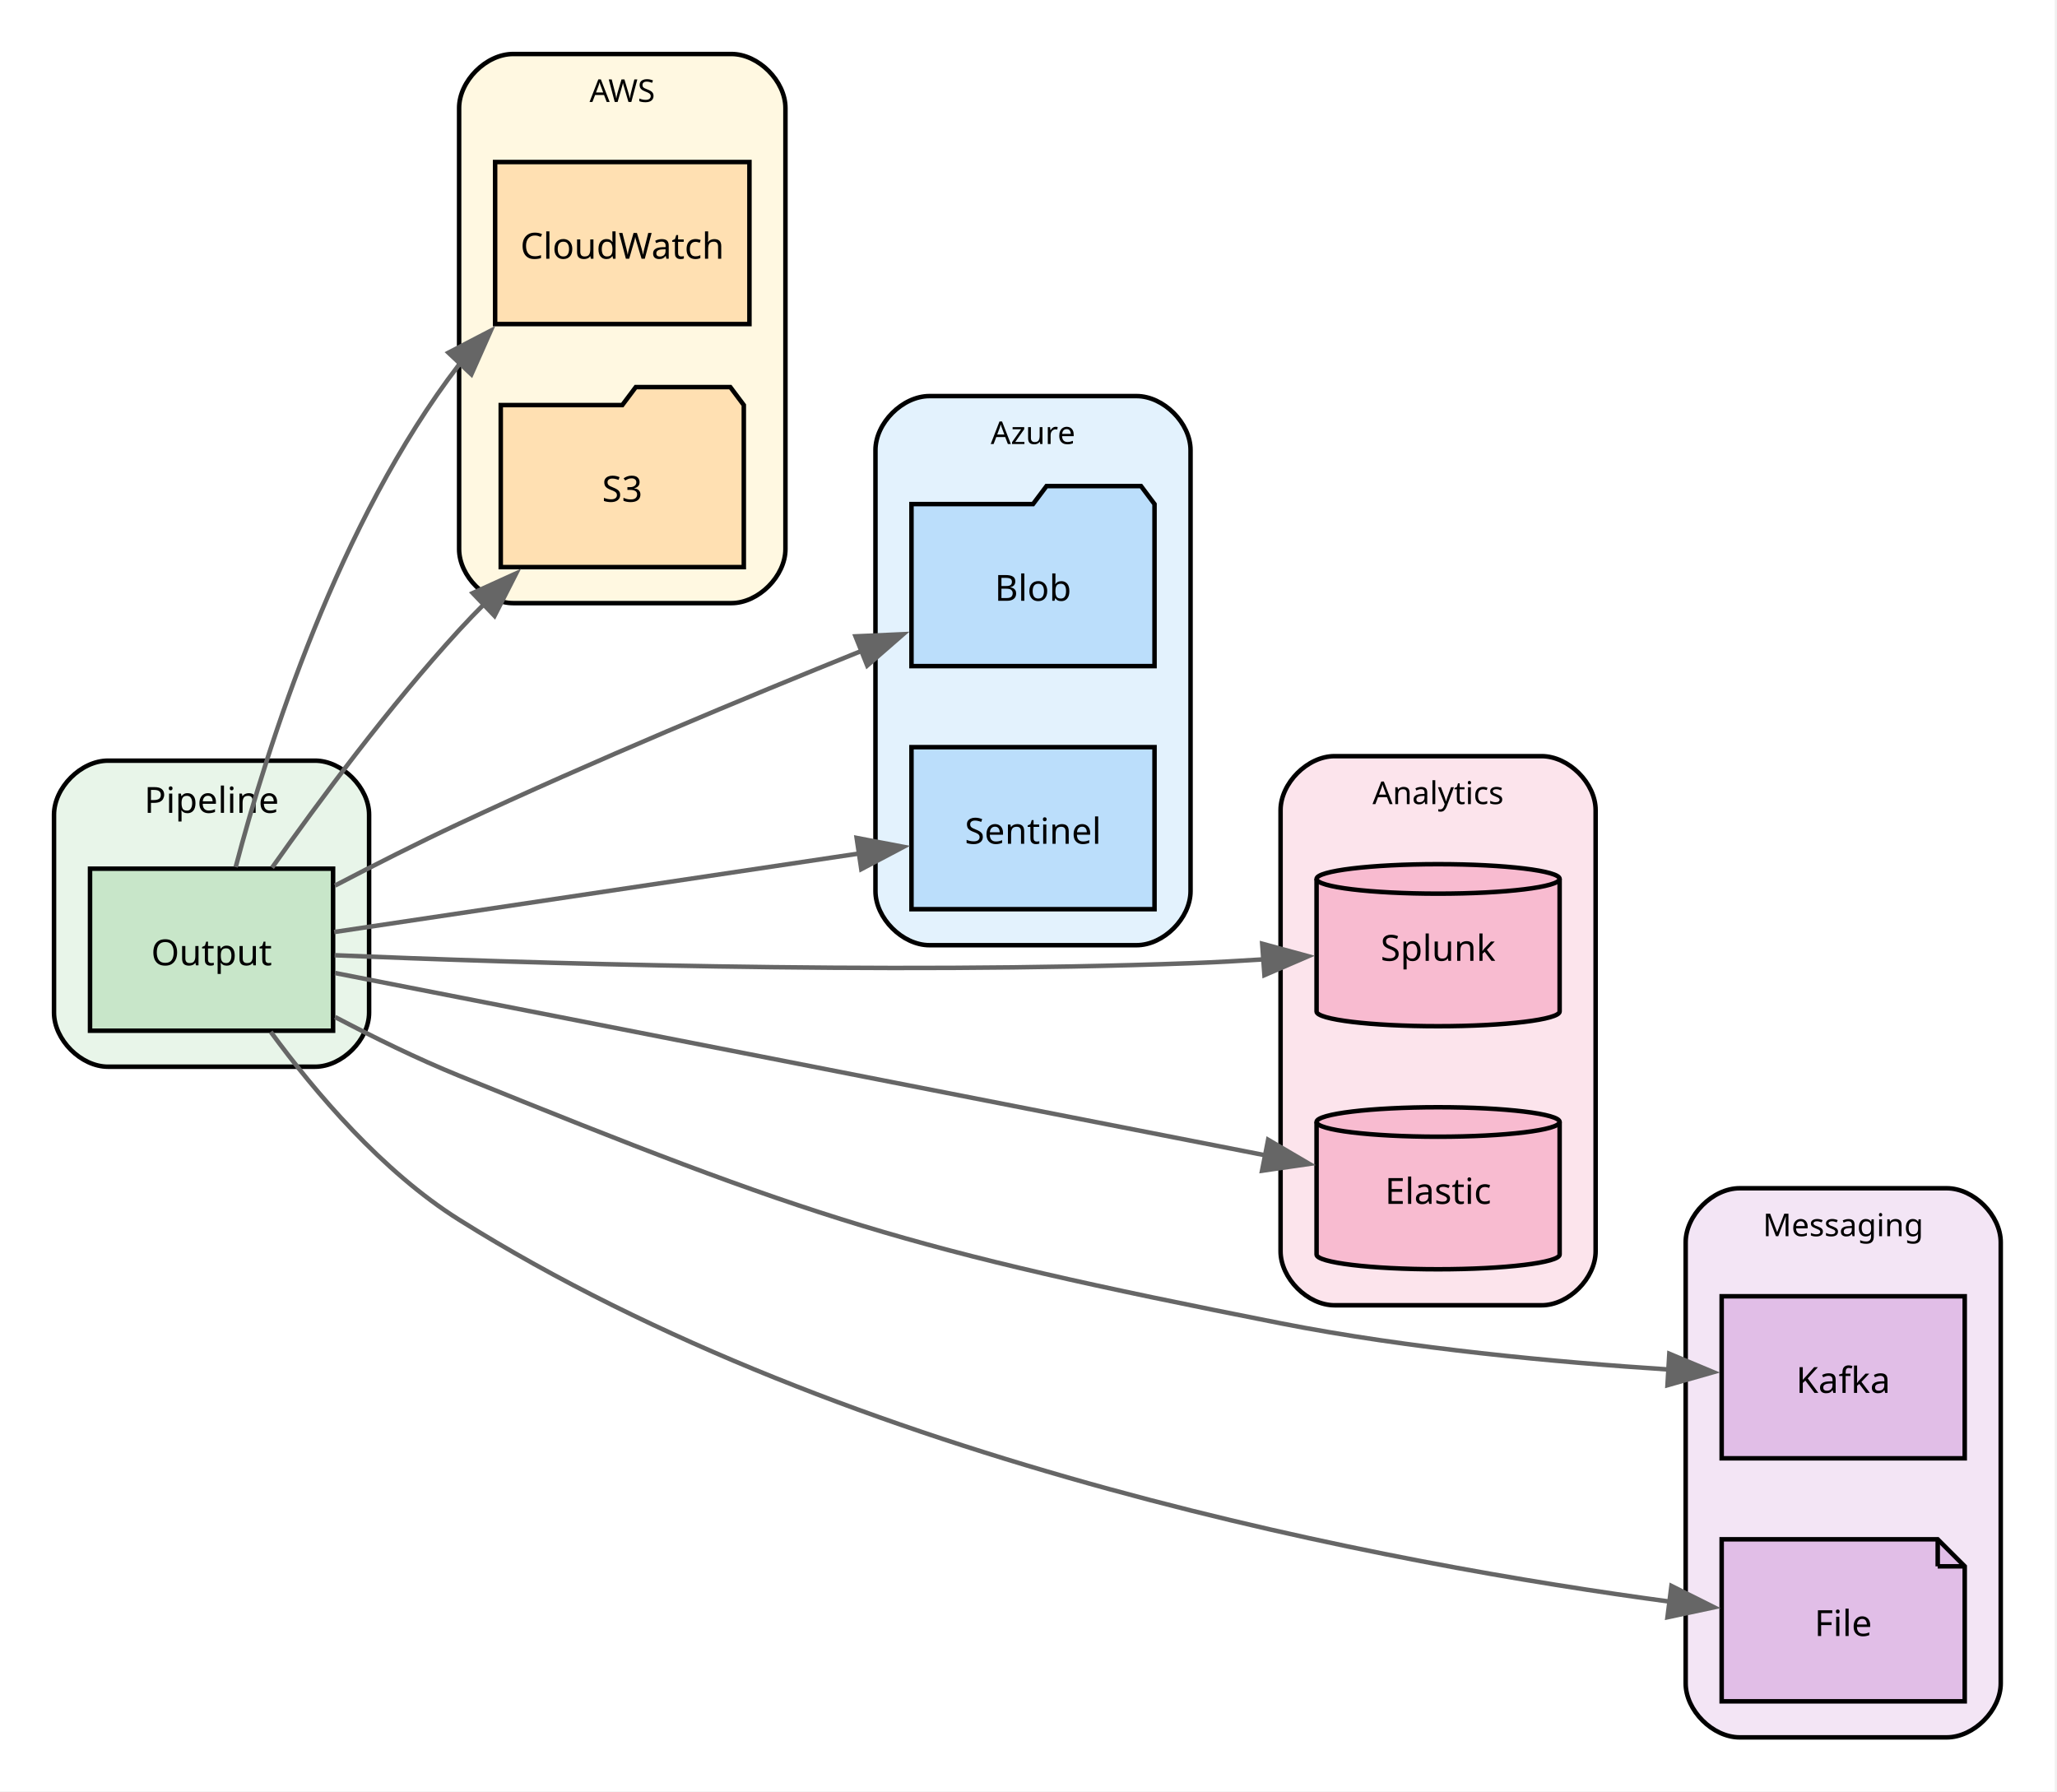
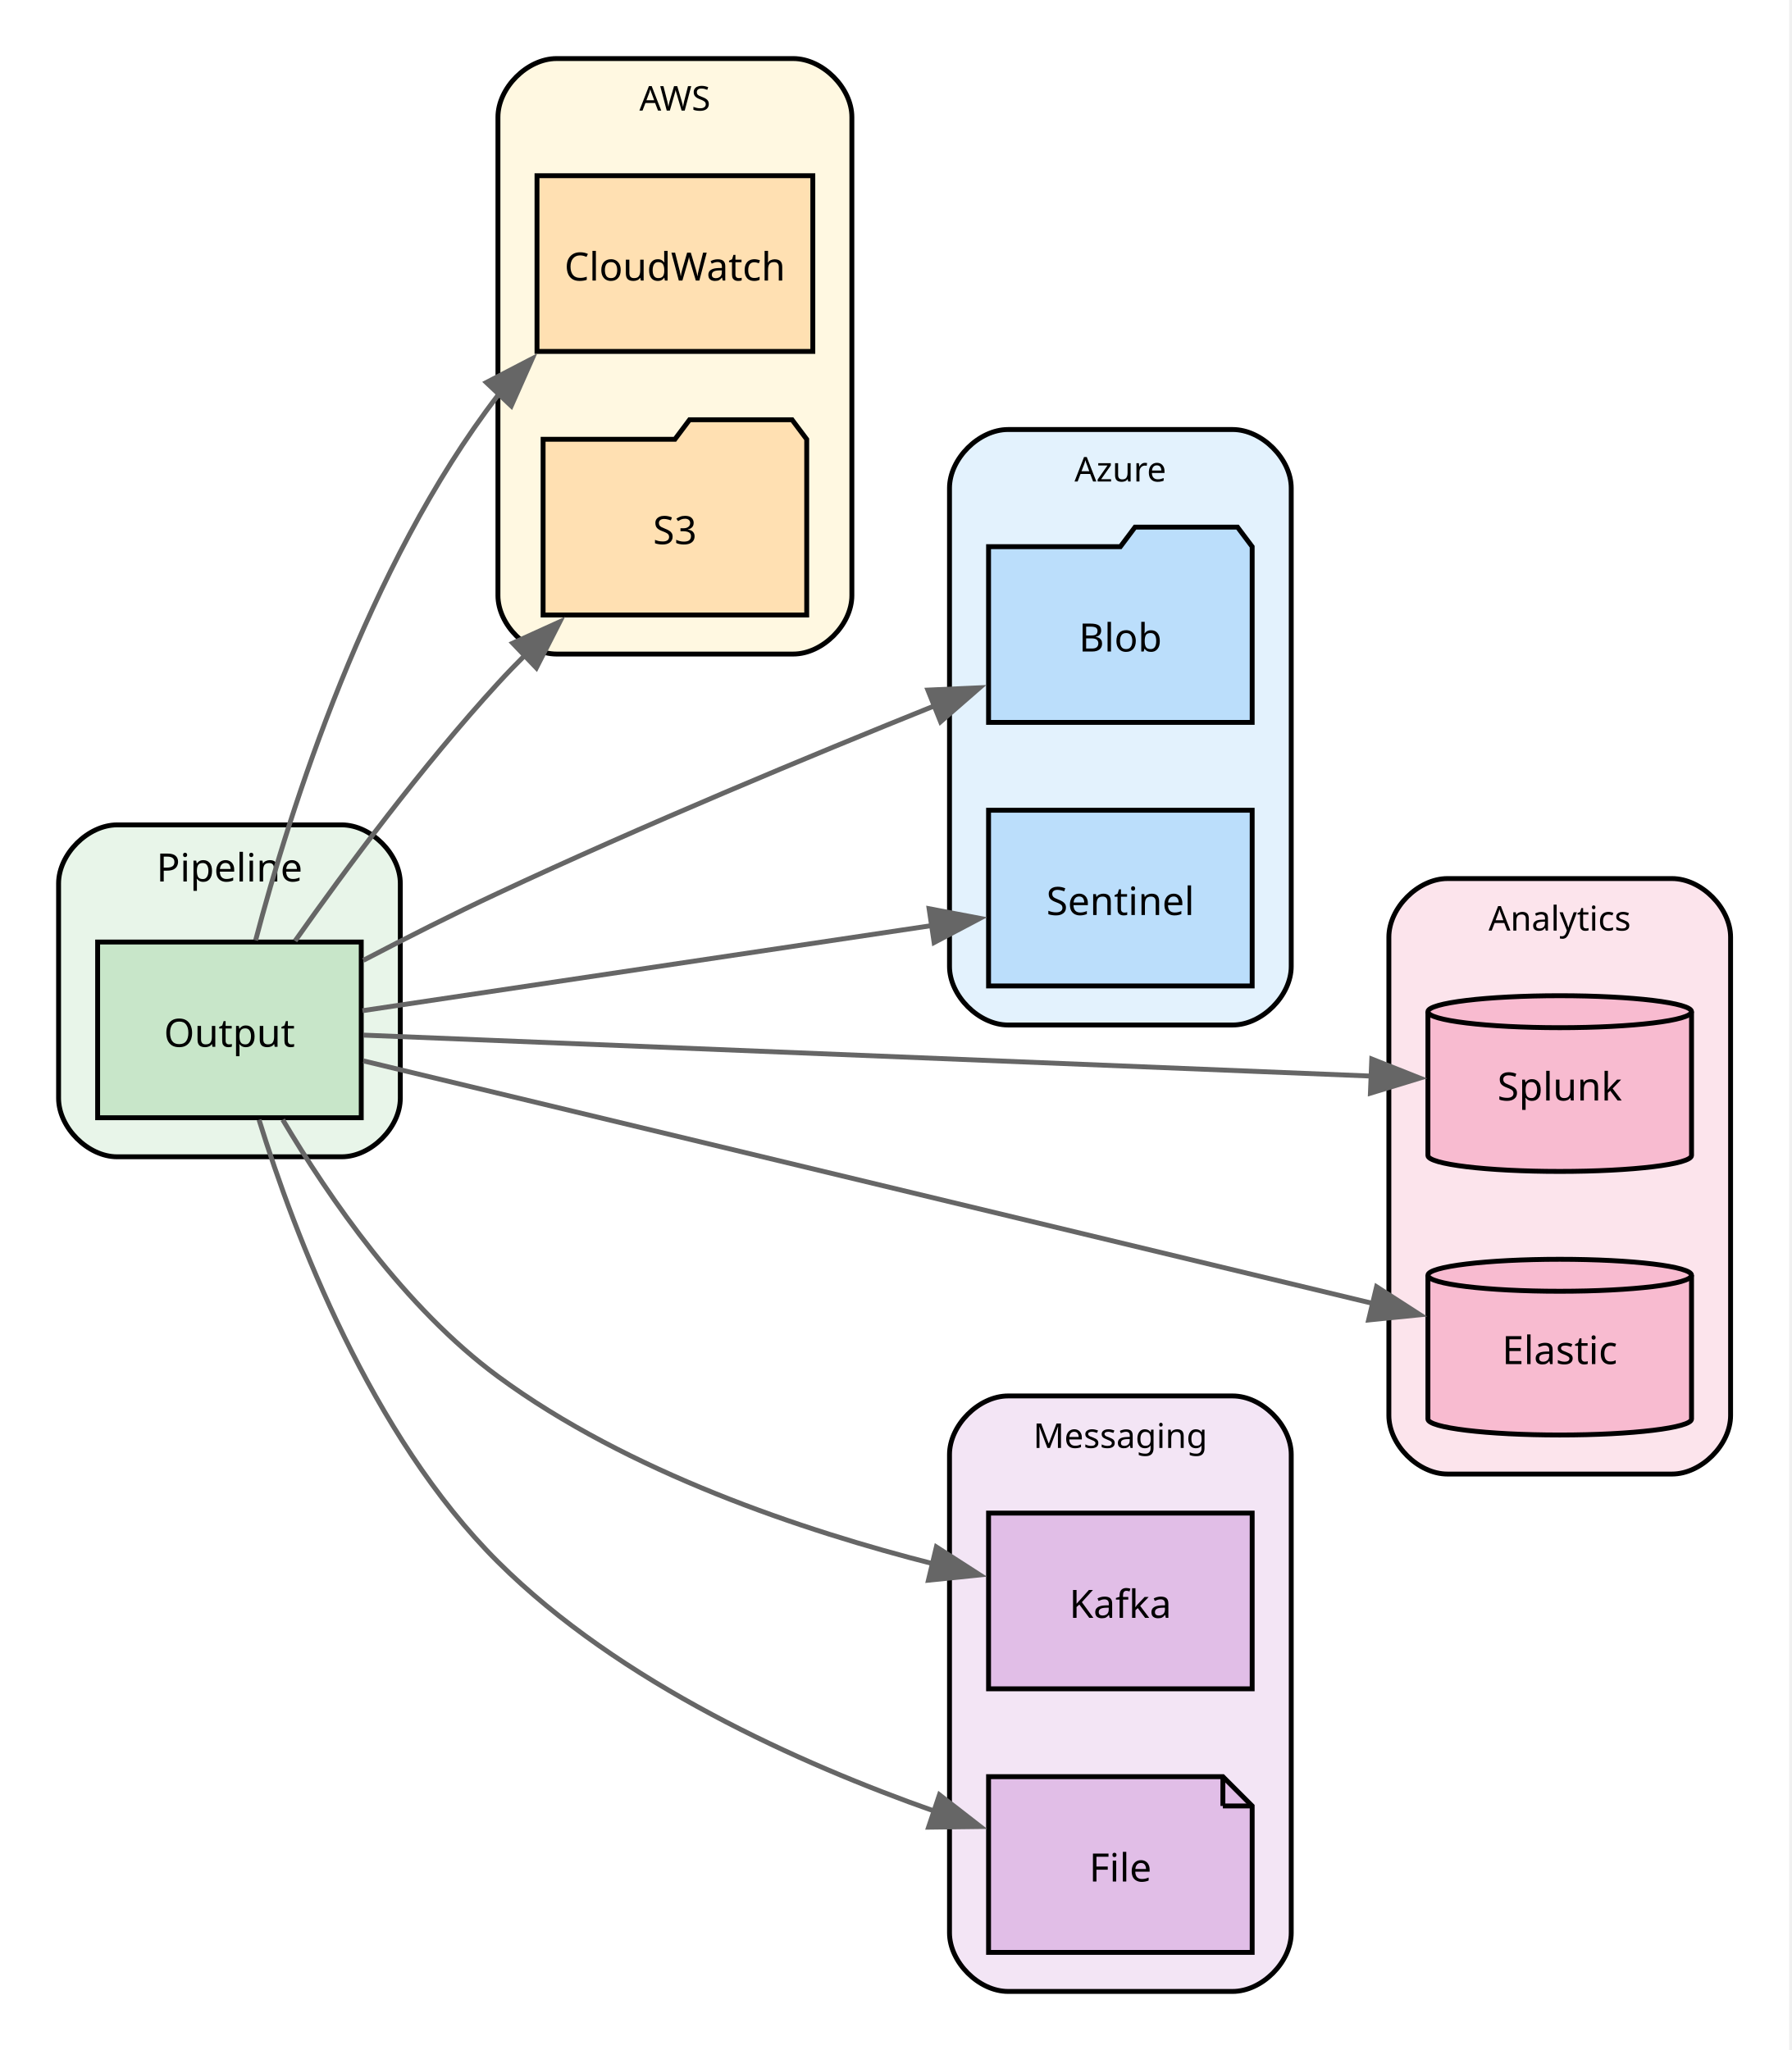
- <svg xmlns="http://www.w3.org/2000/svg" width="457pt" height="398pt" viewBox="0.00 0.00 457.00 398.00">
-   <g id="graph0" class="graph" transform="scale(1 1) rotate(0) translate(4 394)">
-     <polygon fill="white" stroke="none" points="-4,4 -4,-394 452.5,-394 452.5,4 -4,4" />
+ <svg xmlns="http://www.w3.org/2000/svg" width="367pt" height="420pt" viewBox="0.00 0.00 367.00 420.00">
+   <g id="graph0" class="graph" transform="scale(1 1) rotate(0) translate(4 416)">
+     <polygon fill="white" stroke="none" points="-4,4 -4,-416 362.5,-416 362.5,4 -4,4" />
    <g id="clust1" class="cluster">
-       <path fill="#e8f5e9" stroke="black" d="M20,-157C20,-157 66,-157 66,-157 72,-157 78,-163 78,-169 78,-169 78,-213 78,-213 78,-219 72,-225 66,-225 66,-225 20,-225 20,-225 14,-225 8,-219 8,-213 8,-213 8,-169 8,-169 8,-163 14,-157 20,-157" />
-       <text xml:space="preserve" text-anchor="middle" x="43" y="-213.4" font-family="Calibri" font-size="8.00">Pipeline</text>
+       <path fill="#e8f5e9" stroke="black" d="M20,-179C20,-179 66,-179 66,-179 72,-179 78,-185 78,-191 78,-191 78,-235 78,-235 78,-241 72,-247 66,-247 66,-247 20,-247 20,-247 14,-247 8,-241 8,-235 8,-235 8,-191 8,-191 8,-185 14,-179 20,-179" />
+       <text xml:space="preserve" text-anchor="middle" x="43" y="-235.4" font-family="Calibri" font-size="8.00">Pipeline</text>
    </g>
    <g id="clust2" class="cluster">
-       <path fill="#fff8e1" stroke="black" d="M110,-260C110,-260 158.5,-260 158.5,-260 164.5,-260 170.5,-266 170.5,-272 170.5,-272 170.5,-370 170.5,-370 170.5,-376 164.5,-382 158.5,-382 158.5,-382 110,-382 110,-382 104,-382 98,-376 98,-370 98,-370 98,-272 98,-272 98,-266 104,-260 110,-260" />
-       <text xml:space="preserve" text-anchor="middle" x="134.25" y="-371.35" font-family="Calibri" font-size="7.00">AWS</text>
+       <path fill="#fff8e1" stroke="black" d="M110,-282C110,-282 158.5,-282 158.5,-282 164.5,-282 170.5,-288 170.5,-294 170.5,-294 170.5,-392 170.5,-392 170.5,-398 164.5,-404 158.5,-404 158.5,-404 110,-404 110,-404 104,-404 98,-398 98,-392 98,-392 98,-294 98,-294 98,-288 104,-282 110,-282" />
+       <text xml:space="preserve" text-anchor="middle" x="134.25" y="-393.35" font-family="Calibri" font-size="7.00">AWS</text>
    </g>
    <g id="clust3" class="cluster">
-       <path fill="#e3f2fd" stroke="black" d="M202.5,-184C202.5,-184 248.5,-184 248.5,-184 254.5,-184 260.5,-190 260.5,-196 260.5,-196 260.5,-294 260.5,-294 260.5,-300 254.5,-306 248.5,-306 248.5,-306 202.5,-306 202.5,-306 196.5,-306 190.5,-300 190.5,-294 190.5,-294 190.5,-196 190.5,-196 190.5,-190 196.5,-184 202.5,-184" />
-       <text xml:space="preserve" text-anchor="middle" x="225.5" y="-295.35" font-family="Calibri" font-size="7.00">Azure</text>
+       <path fill="#e3f2fd" stroke="black" d="M202.5,-206C202.5,-206 248.5,-206 248.5,-206 254.5,-206 260.5,-212 260.5,-218 260.5,-218 260.5,-316 260.5,-316 260.5,-322 254.5,-328 248.5,-328 248.5,-328 202.5,-328 202.5,-328 196.5,-328 190.5,-322 190.5,-316 190.5,-316 190.5,-218 190.5,-218 190.5,-212 196.5,-206 202.5,-206" />
+       <text xml:space="preserve" text-anchor="middle" x="225.5" y="-317.35" font-family="Calibri" font-size="7.00">Azure</text>
    </g>
    <g id="clust4" class="cluster">
-       <path fill="#fce4ec" stroke="black" d="M292.5,-104C292.5,-104 338.5,-104 338.5,-104 344.5,-104 350.5,-110 350.5,-116 350.5,-116 350.5,-214 350.5,-214 350.5,-220 344.5,-226 338.5,-226 338.5,-226 292.5,-226 292.5,-226 286.5,-226 280.5,-220 280.5,-214 280.5,-214 280.5,-116 280.5,-116 280.5,-110 286.5,-104 292.5,-104" />
-       <text xml:space="preserve" text-anchor="middle" x="315.5" y="-215.35" font-family="Calibri" font-size="7.00">Analytics</text>
+       <path fill="#fce4ec" stroke="black" d="M292.5,-114C292.5,-114 338.5,-114 338.5,-114 344.5,-114 350.5,-120 350.5,-126 350.5,-126 350.5,-224 350.5,-224 350.5,-230 344.5,-236 338.5,-236 338.5,-236 292.5,-236 292.5,-236 286.5,-236 280.5,-230 280.5,-224 280.5,-224 280.5,-126 280.5,-126 280.5,-120 286.5,-114 292.5,-114" />
+       <text xml:space="preserve" text-anchor="middle" x="315.5" y="-225.35" font-family="Calibri" font-size="7.00">Analytics</text>
    </g>
    <g id="clust5" class="cluster">
-       <path fill="#f3e5f5" stroke="black" d="M382.5,-8C382.5,-8 428.5,-8 428.5,-8 434.5,-8 440.5,-14 440.5,-20 440.5,-20 440.5,-118 440.5,-118 440.5,-124 434.5,-130 428.5,-130 428.5,-130 382.5,-130 382.5,-130 376.5,-130 370.5,-124 370.5,-118 370.5,-118 370.5,-20 370.5,-20 370.5,-14 376.5,-8 382.5,-8" />
-       <text xml:space="preserve" text-anchor="middle" x="405.5" y="-119.35" font-family="Calibri" font-size="7.00">Messaging</text>
+       <path fill="#f3e5f5" stroke="black" d="M202.5,-8C202.5,-8 248.5,-8 248.5,-8 254.5,-8 260.5,-14 260.5,-20 260.5,-20 260.5,-118 260.5,-118 260.5,-124 254.5,-130 248.5,-130 248.5,-130 202.5,-130 202.5,-130 196.5,-130 190.5,-124 190.5,-118 190.5,-118 190.5,-20 190.5,-20 190.5,-14 196.5,-8 202.5,-8" />
+       <text xml:space="preserve" text-anchor="middle" x="225.5" y="-119.35" font-family="Calibri" font-size="7.00">Messaging</text>
    </g>
    <g id="node1" class="node">
-       <polygon fill="#c8e6c9" stroke="black" points="70,-201 16,-201 16,-165 70,-165 70,-201" />
-       <text xml:space="preserve" text-anchor="middle" x="43" y="-179.53" font-family="Calibri" font-size="8.00">Output</text>
+       <polygon fill="#c8e6c9" stroke="black" points="70,-223 16,-223 16,-187 70,-187 70,-223" />
+       <text xml:space="preserve" text-anchor="middle" x="43" y="-201.53" font-family="Calibri" font-size="8.00">Output</text>
    </g>
    <g id="node2" class="node">
-       <polygon fill="#ffe0b2" stroke="black" points="161.25,-304 158.25,-308 137.25,-308 134.25,-304 107.25,-304 107.25,-268 161.25,-268 161.25,-304" />
-       <text xml:space="preserve" text-anchor="middle" x="134.25" y="-282.52" font-family="Calibri" font-size="8.00">S3</text>
+       <polygon fill="#ffe0b2" stroke="black" points="161.25,-326 158.25,-330 137.25,-330 134.25,-326 107.25,-326 107.25,-290 161.25,-290 161.25,-326" />
+       <text xml:space="preserve" text-anchor="middle" x="134.25" y="-304.52" font-family="Calibri" font-size="8.00">S3</text>
    </g>
    <g id="edge1" class="edge">
-       <path fill="none" stroke="#666666" d="M56.45,-201.23C66.88,-216.01 82.51,-237.1 98,-254 99.86,-256.03 101.83,-258.07 103.85,-260.08" />
-       <polygon fill="#666666" stroke="#666666" points="101.03,-262.23 110.68,-266.61 105.87,-257.17 101.03,-262.23" />
+       <path fill="none" stroke="#666666" d="M56.45,-223.23C66.88,-238.01 82.51,-259.1 98,-276 99.86,-278.03 101.83,-280.07 103.85,-282.08" />
+       <polygon fill="#666666" stroke="#666666" points="101.03,-284.23 110.68,-288.61 105.87,-279.17 101.03,-284.23" />
    </g>
    <g id="node3" class="node">
-       <polygon fill="#ffe0b2" stroke="black" points="162.5,-358 106,-358 106,-322 162.5,-322 162.5,-358" />
-       <text xml:space="preserve" text-anchor="middle" x="134.25" y="-336.52" font-family="Calibri" font-size="8.00">CloudWatch</text>
+       <polygon fill="#ffe0b2" stroke="black" points="162.5,-380 106,-380 106,-344 162.5,-344 162.5,-380" />
+       <text xml:space="preserve" text-anchor="middle" x="134.25" y="-358.52" font-family="Calibri" font-size="8.00">CloudWatch</text>
    </g>
    <g id="edge2" class="edge">
-       <path fill="none" stroke="#666666" d="M48.36,-201.35C55.38,-228.02 71.19,-278.13 98,-313 98.07,-313.1 98.15,-313.19 98.22,-313.29" />
-       <polygon fill="#666666" stroke="#666666" points="95.63,-315.64 105.03,-320.52 100.73,-310.84 95.63,-315.64" />
+       <path fill="none" stroke="#666666" d="M48.36,-223.35C55.38,-250.02 71.19,-300.13 98,-335 98.07,-335.1 98.15,-335.19 98.22,-335.29" />
+       <polygon fill="#666666" stroke="#666666" points="95.63,-337.64 105.03,-342.52 100.73,-332.84 95.63,-337.64" />
    </g>
    <g id="node4" class="node">
-       <polygon fill="#bbdefb" stroke="black" points="252.5,-282 249.5,-286 228.5,-286 225.5,-282 198.5,-282 198.5,-246 252.5,-246 252.5,-282" />
-       <text xml:space="preserve" text-anchor="middle" x="225.5" y="-260.52" font-family="Calibri" font-size="8.00">Blob</text>
+       <polygon fill="#bbdefb" stroke="black" points="252.5,-304 249.5,-308 228.5,-308 225.5,-304 198.5,-304 198.5,-268 252.5,-268 252.5,-304" />
+       <text xml:space="preserve" text-anchor="middle" x="225.5" y="-282.52" font-family="Calibri" font-size="8.00">Blob</text>
    </g>
    <g id="edge3" class="edge">
-       <path fill="none" stroke="#666666" d="M70.43,-197.25C79.13,-201.8 88.91,-206.75 98,-211 127.68,-224.89 162.02,-239.16 187.42,-249.39" />
-       <polygon fill="#666666" stroke="#666666" points="186.07,-252.62 196.66,-253.09 188.67,-246.13 186.07,-252.62" />
+       <path fill="none" stroke="#666666" d="M70.43,-219.25C79.13,-223.8 88.91,-228.75 98,-233 127.68,-246.89 162.02,-261.16 187.42,-271.39" />
+       <polygon fill="#666666" stroke="#666666" points="186.07,-274.62 196.66,-275.09 188.67,-268.13 186.07,-274.62" />
    </g>
    <g id="node5" class="node">
-       <polygon fill="#bbdefb" stroke="black" points="252.5,-228 198.5,-228 198.5,-192 252.5,-192 252.5,-228" />
-       <text xml:space="preserve" text-anchor="middle" x="225.5" y="-206.53" font-family="Calibri" font-size="8.00">Sentinel</text>
+       <polygon fill="#bbdefb" stroke="black" points="252.5,-250 198.5,-250 198.5,-214 252.5,-214 252.5,-250" />
+       <text xml:space="preserve" text-anchor="middle" x="225.5" y="-228.53" font-family="Calibri" font-size="8.00">Sentinel</text>
    </g>
    <g id="edge4" class="edge">
-       <path fill="none" stroke="#666666" d="M70.25,-186.93C100.99,-191.53 152.16,-199.18 187.06,-204.4" />
-       <polygon fill="#666666" stroke="#666666" points="186.32,-207.83 196.73,-205.85 187.35,-200.9 186.32,-207.83" />
+       <path fill="none" stroke="#666666" d="M70.25,-208.93C100.99,-213.53 152.16,-221.18 187.06,-226.4" />
+       <polygon fill="#666666" stroke="#666666" points="186.32,-229.83 196.73,-227.85 187.35,-222.9 186.32,-229.83" />
    </g>
    <g id="node6" class="node">
-       <path fill="#f8bbd0" stroke="black" d="M342.5,-198.73C342.5,-200.53 330.4,-202 315.5,-202 300.6,-202 288.5,-200.53 288.5,-198.73 288.5,-198.73 288.5,-169.27 288.5,-169.27 288.5,-167.47 300.6,-166 315.5,-166 330.4,-166 342.5,-167.47 342.5,-169.27 342.5,-169.27 342.5,-198.73 342.5,-198.73" />
-       <path fill="none" stroke="black" d="M342.5,-198.73C342.5,-196.92 330.4,-195.45 315.5,-195.45 300.6,-195.45 288.5,-196.92 288.5,-198.73" />
-       <text xml:space="preserve" text-anchor="middle" x="315.5" y="-180.53" font-family="Calibri" font-size="8.00">Splunk</text>
+       <path fill="#f8bbd0" stroke="black" d="M342.5,-208.73C342.5,-210.53 330.4,-212 315.5,-212 300.6,-212 288.5,-210.53 288.5,-208.73 288.5,-208.73 288.5,-179.27 288.5,-179.27 288.5,-177.47 300.6,-176 315.5,-176 330.4,-176 342.5,-177.47 342.5,-179.27 342.5,-179.27 342.5,-208.73 342.5,-208.73" />
+       <path fill="none" stroke="black" d="M342.5,-208.73C342.5,-206.92 330.4,-205.45 315.5,-205.45 300.6,-205.45 288.5,-206.92 288.5,-208.73" />
+       <text xml:space="preserve" text-anchor="middle" x="315.5" y="-190.53" font-family="Calibri" font-size="8.00">Splunk</text>
    </g>
    <g id="edge5" class="edge">
-       <path fill="none" stroke="#666666" d="M70.34,-181.77C111.11,-180.07 191.94,-177.46 260.5,-180 265.85,-180.2 271.5,-180.51 277.05,-180.87" />
-       <polygon fill="#666666" stroke="#666666" points="276.42,-184.33 286.64,-181.55 276.92,-177.35 276.42,-184.33" />
+       <path fill="none" stroke="#666666" d="M70.43,-203.93C118.73,-201.96 221.39,-197.79 276.94,-195.53" />
+       <polygon fill="#666666" stroke="#666666" points="277,-199.03 286.85,-195.12 276.72,-192.03 277,-199.03" />
    </g>
    <g id="node7" class="node">
-       <path fill="#f8bbd0" stroke="black" d="M342.5,-144.73C342.5,-146.53 330.4,-148 315.5,-148 300.6,-148 288.5,-146.53 288.5,-144.73 288.5,-144.73 288.5,-115.27 288.5,-115.27 288.5,-113.47 300.6,-112 315.5,-112 330.4,-112 342.5,-113.47 342.5,-115.27 342.5,-115.27 342.5,-144.73 342.5,-144.73" />
-       <path fill="none" stroke="black" d="M342.5,-144.73C342.5,-142.92 330.4,-141.45 315.5,-141.45 300.6,-141.45 288.5,-142.92 288.5,-144.73" />
-       <text xml:space="preserve" text-anchor="middle" x="315.5" y="-126.53" font-family="Calibri" font-size="8.00">Elastic</text>
+       <path fill="#f8bbd0" stroke="black" d="M342.5,-154.73C342.5,-156.53 330.4,-158 315.5,-158 300.6,-158 288.5,-156.53 288.5,-154.73 288.5,-154.73 288.5,-125.27 288.5,-125.27 288.5,-123.47 300.6,-122 315.5,-122 330.4,-122 342.5,-123.47 342.5,-125.27 342.5,-125.27 342.5,-154.73 342.5,-154.73" />
+       <path fill="none" stroke="black" d="M342.5,-154.73C342.5,-152.92 330.4,-151.45 315.5,-151.45 300.6,-151.45 288.5,-152.92 288.5,-154.73" />
+       <text xml:space="preserve" text-anchor="middle" x="315.5" y="-136.53" font-family="Calibri" font-size="8.00">Elastic</text>
    </g>
    <g id="edge6" class="edge">
-       <path fill="none" stroke="#666666" d="M70.43,-177.82C118.83,-168.34 221.82,-148.16 277.28,-137.29" />
-       <polygon fill="#666666" stroke="#666666" points="277.74,-140.77 286.88,-135.41 276.39,-133.9 277.74,-140.77" />
+       <path fill="none" stroke="#666666" d="M70.43,-198.65C118.83,-187.02 221.82,-162.27 277.28,-148.94" />
+       <polygon fill="#666666" stroke="#666666" points="277.98,-152.37 286.89,-146.63 276.35,-145.57 277.98,-152.37" />
    </g>
    <g id="node8" class="node">
-       <polygon fill="#e1bee7" stroke="black" points="432.5,-106 378.5,-106 378.5,-70 432.5,-70 432.5,-106" />
-       <text xml:space="preserve" text-anchor="middle" x="405.5" y="-84.53" font-family="Calibri" font-size="8.00">Kafka</text>
+       <polygon fill="#e1bee7" stroke="black" points="252.5,-106 198.5,-106 198.5,-70 252.5,-70 252.5,-106" />
+       <text xml:space="preserve" text-anchor="middle" x="225.5" y="-84.53" font-family="Calibri" font-size="8.00">Kafka</text>
    </g>
    <g id="edge7" class="edge">
-       <path fill="none" stroke="#666666" d="M70.45,-168.04C79.08,-163.5 88.8,-158.73 98,-155 176.5,-123.14 197.38,-116.38 280.5,-100 309.13,-94.36 342.03,-91.33 366.74,-89.73" />
-       <polygon fill="#666666" stroke="#666666" points="366.87,-93.23 376.65,-89.14 366.46,-86.24 366.87,-93.23" />
+       <path fill="none" stroke="#666666" d="M53.92,-186.59C63.36,-170.67 78.92,-148.05 98,-134 124.67,-114.36 160.59,-102.37 187.34,-95.57" />
+       <polygon fill="#666666" stroke="#666666" points="187.81,-99.06 196.72,-93.33 186.18,-92.25 187.81,-99.06" />
    </g>
    <g id="node9" class="node">
-       <polygon fill="#e1bee7" stroke="black" points="426.5,-52 378.5,-52 378.5,-16 432.5,-16 432.5,-46 426.5,-52" />
-       <polyline fill="none" stroke="black" points="426.5,-52 426.5,-46" />
-       <polyline fill="none" stroke="black" points="432.5,-46 426.5,-46" />
-       <text xml:space="preserve" text-anchor="middle" x="405.5" y="-30.52" font-family="Calibri" font-size="8.00">File</text>
+       <polygon fill="#e1bee7" stroke="black" points="246.5,-52 198.5,-52 198.5,-16 252.5,-16 252.5,-46 246.5,-52" />
+       <polyline fill="none" stroke="black" points="246.5,-52 246.5,-46" />
+       <polyline fill="none" stroke="black" points="252.5,-46 246.5,-46" />
+       <text xml:space="preserve" text-anchor="middle" x="225.5" y="-30.52" font-family="Calibri" font-size="8.00">File</text>
    </g>
    <g id="edge8" class="edge">
-       <path fill="none" stroke="#666666" d="M56.15,-164.75C65.96,-151.37 80.91,-133.72 98,-123 184.91,-68.48 306.44,-46.27 367.04,-38.15" />
-       <polygon fill="#666666" stroke="#666666" points="367.34,-41.64 376.82,-36.9 366.46,-34.69 367.34,-41.64" />
+       <path fill="none" stroke="#666666" d="M49.06,-186.59C56.37,-162.97 71.96,-121.93 98,-96 122.98,-71.13 159.93,-54.61 187.46,-44.92" />
+       <polygon fill="#666666" stroke="#666666" points="188.44,-48.28 196.81,-41.78 186.21,-41.65 188.44,-48.28" />
    </g>
  </g>
</svg>
